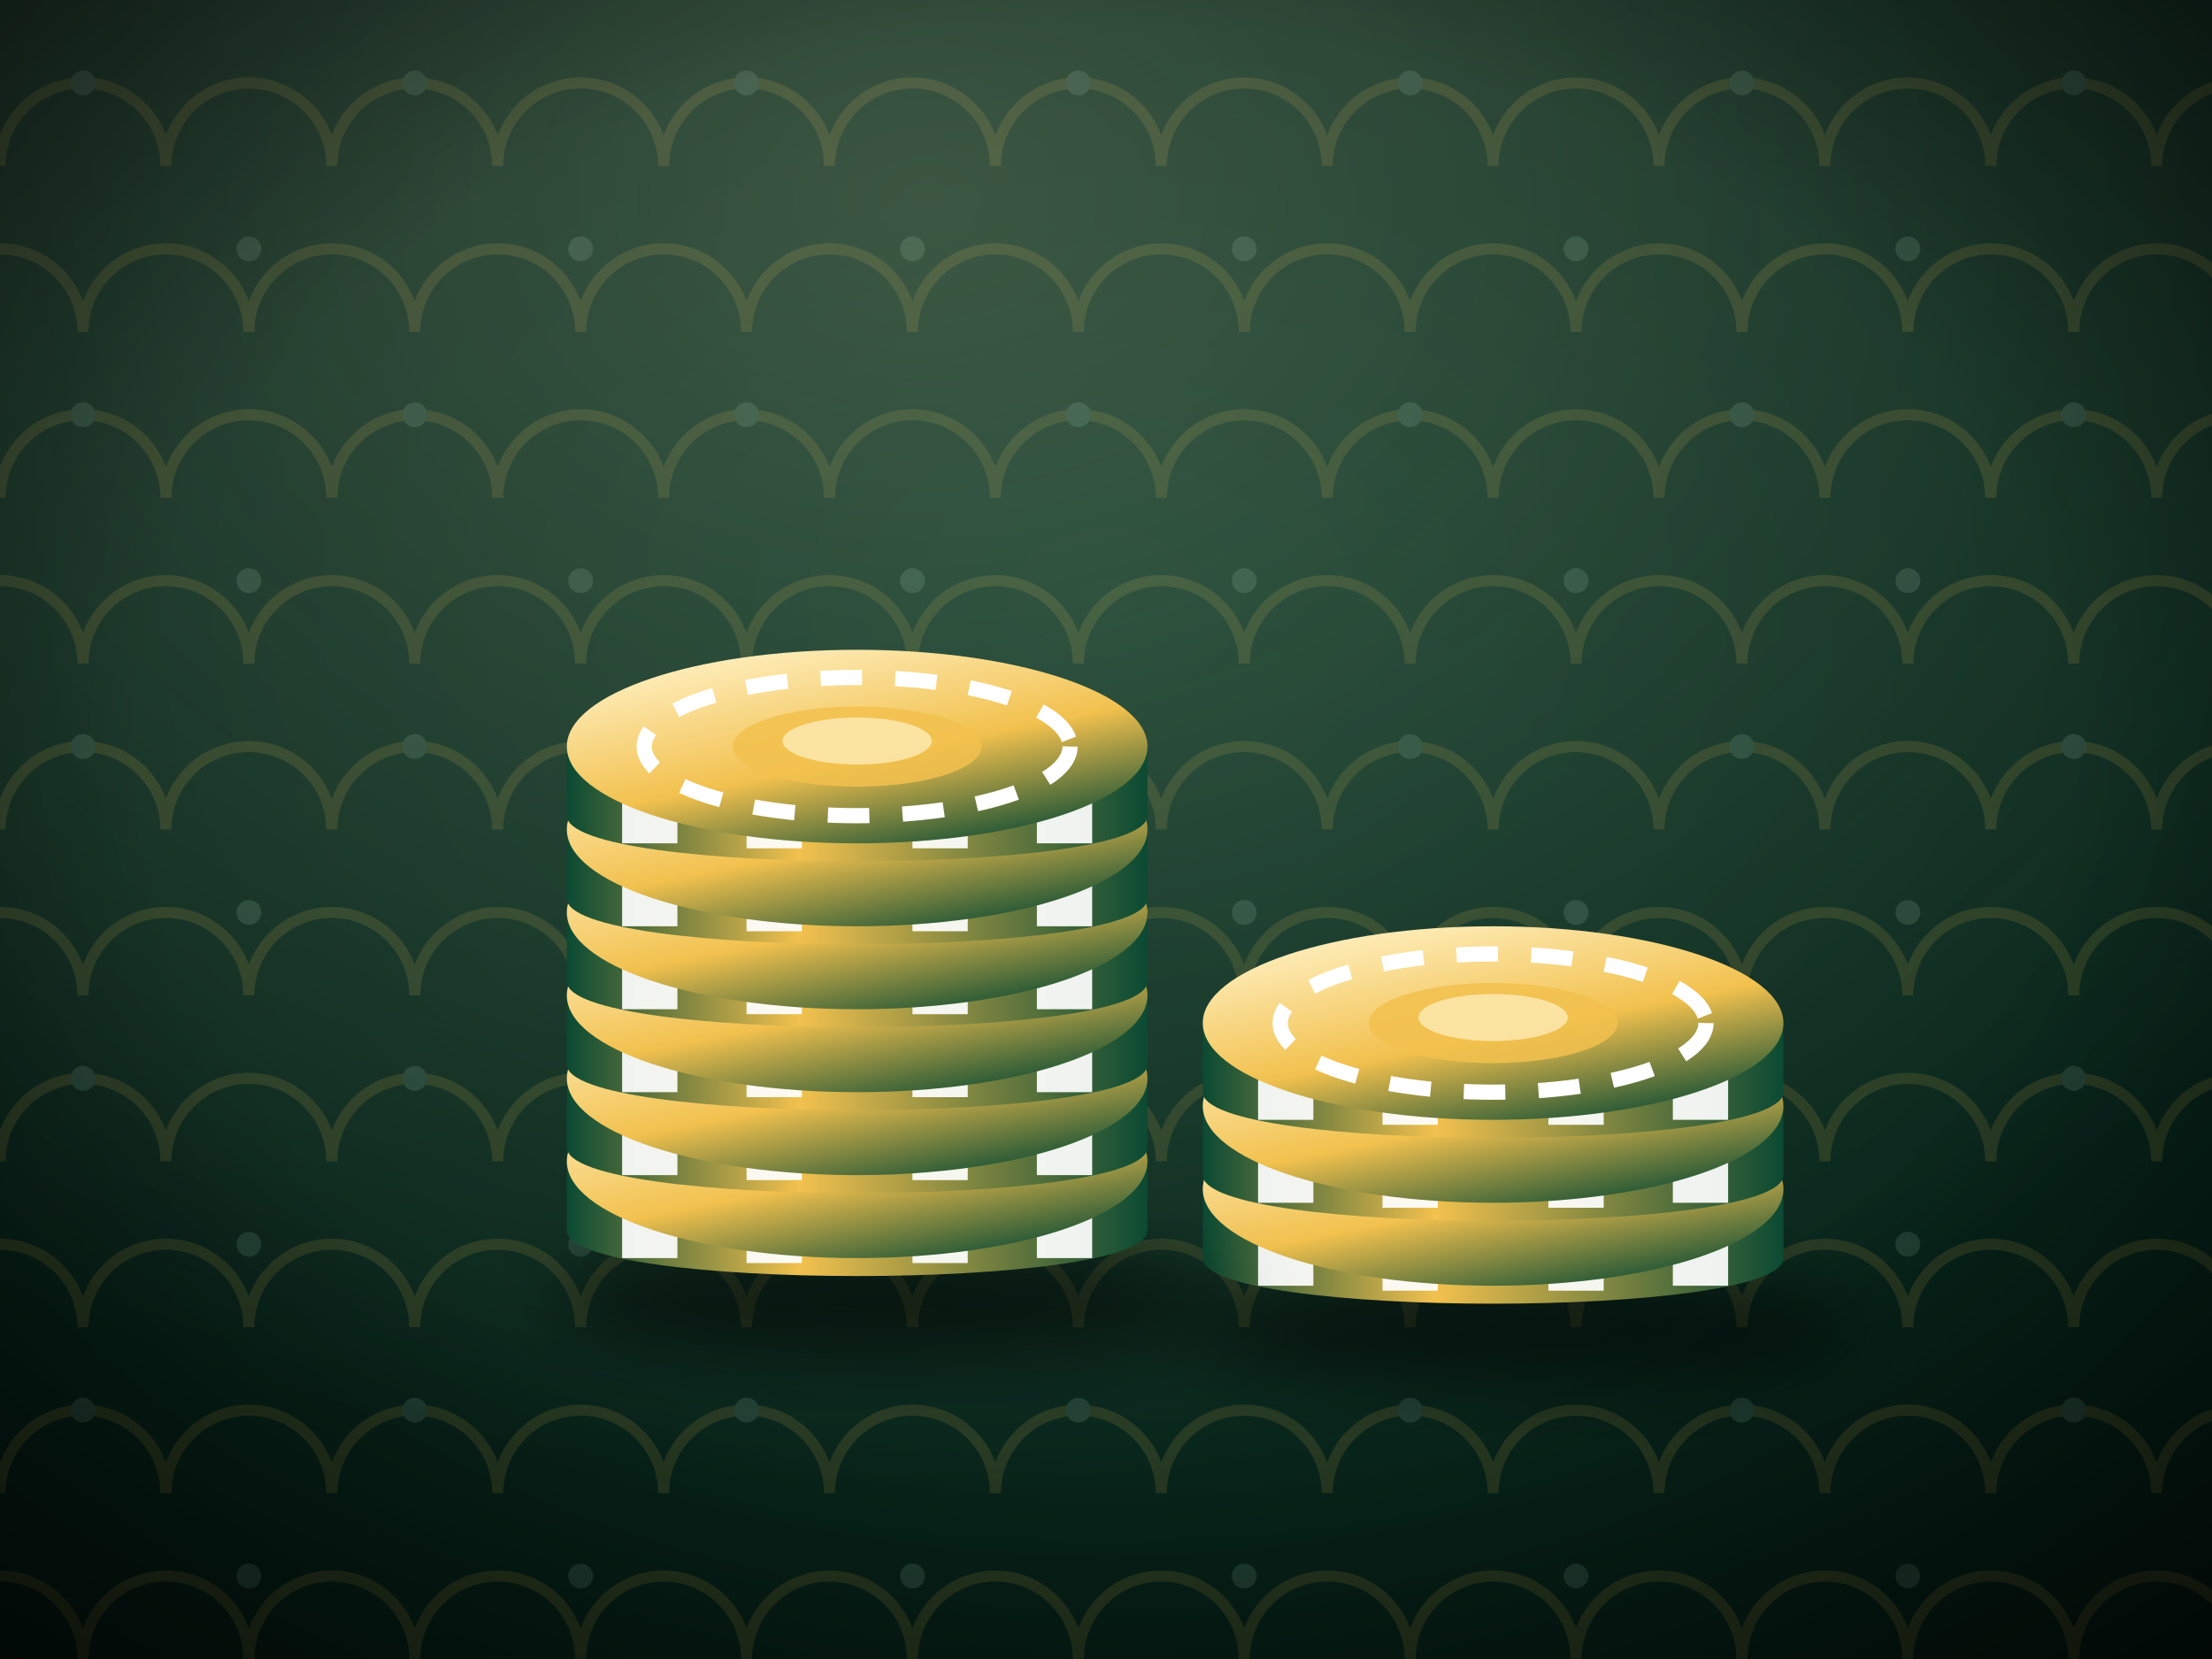
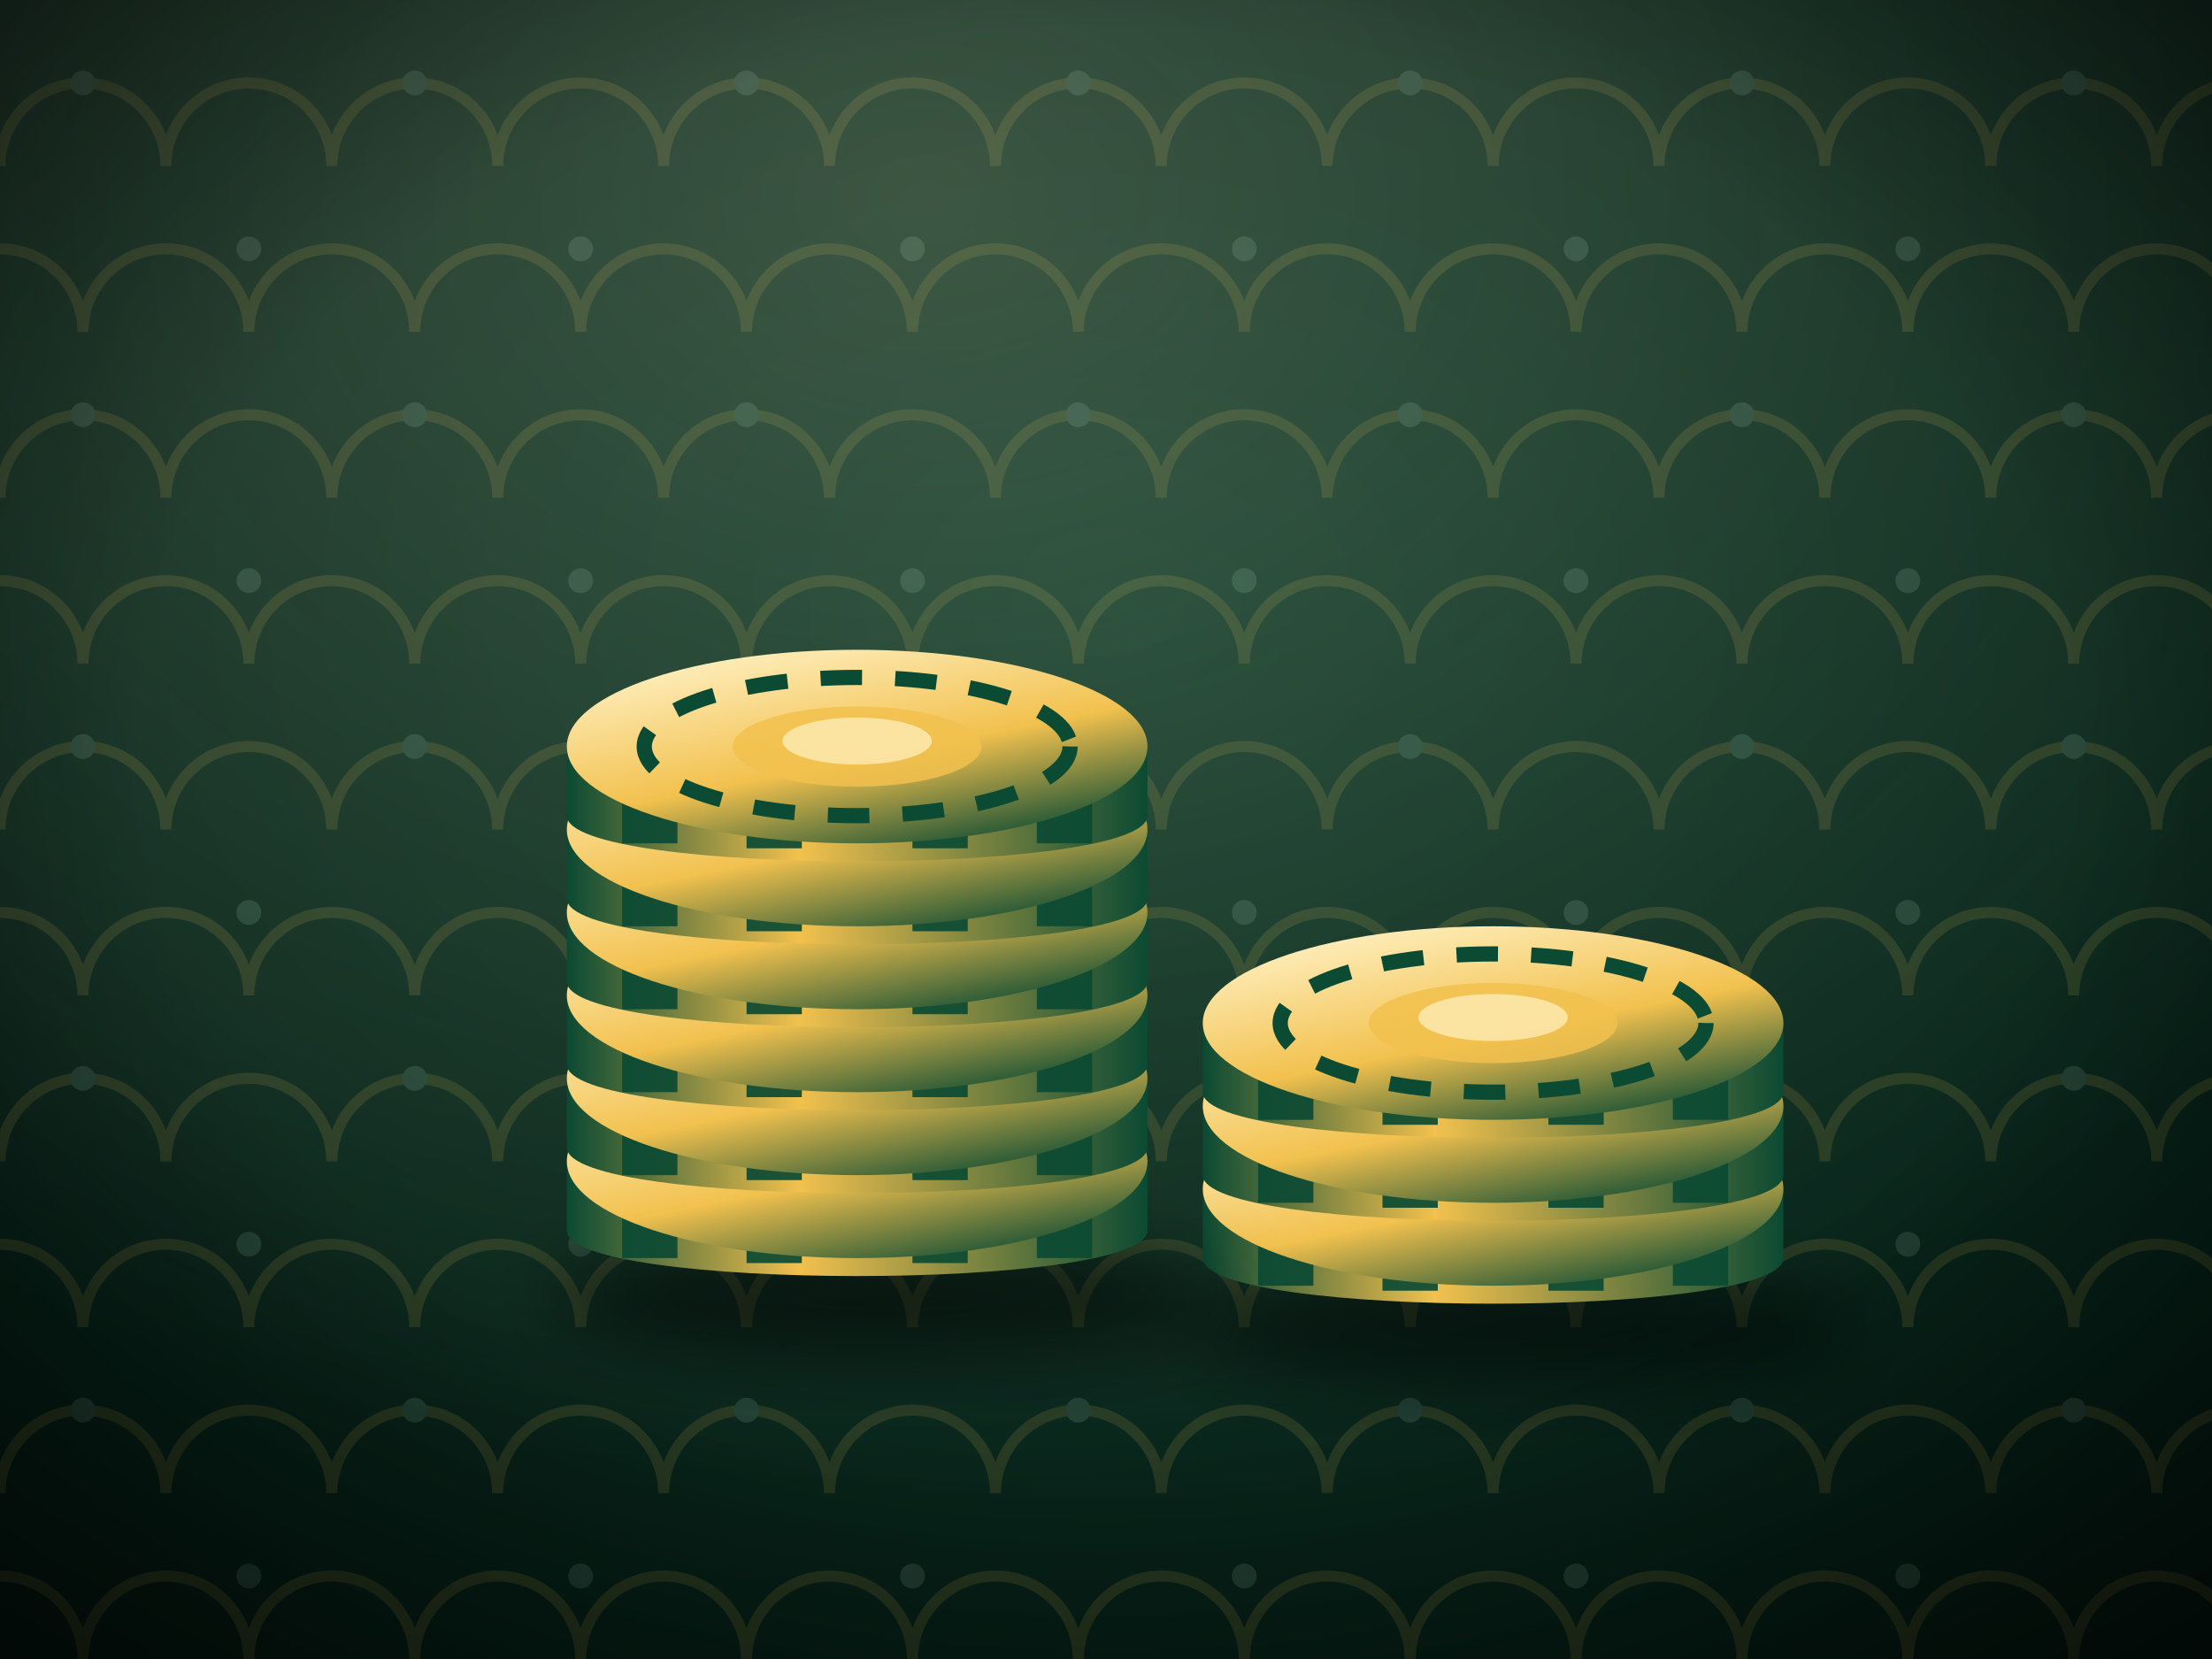
<svg xmlns="http://www.w3.org/2000/svg" viewBox="0 0 160 120" width="160" height="120">
  <defs>
    <radialGradient id="ground" cx="0.5" cy="0.36" r="0.85">
      <stop offset="0" stop-color="#0E3A2A" />
      <stop offset="0.6" stop-color="#08251B" />
      <stop offset="1" stop-color="#03130D" />
    </radialGradient>
    <pattern id="motif" width="24" height="24" patternUnits="userSpaceOnUse" patternTransform="scale(1)">
      <path d="M0 12A6 6 0 0 1 12 12A6 6 0 0 1 24 12M-6 24A6 6 0 0 1 6 24A6 6 0 0 1 18 24A6 6 0 0 1 30 24M-6 0A6 6 0 0 1 6 0A6 6 0 0 1 18 0A6 6 0 0 1 30 0" fill="none" stroke="#F2C14E" stroke-width="0.8" />
      <circle cx="6" cy="6" r="0.9" fill="#BFF2D9" />
      <circle cx="18" cy="18" r="0.9" fill="#BFF2D9" />
    </pattern>
    <radialGradient id="spot" cx="0.42" cy="0.12" r="0.78">
      <stop offset="0" stop-color="#FFF1C4" stop-opacity="0.2" />
      <stop offset="1" stop-color="#FFF1C4" stop-opacity="0" />
    </radialGradient>
    <radialGradient id="vignette" cx="0.5" cy="0.45" r="0.72">
      <stop offset="0.6" stop-color="#000000" stop-opacity="0" />
      <stop offset="1" stop-color="#000000" stop-opacity="0.55" />
    </radialGradient>
    <filter id="blur" x="-50%" y="-50%" width="200%" height="200%">
      <feGaussianBlur stdDeviation="2.6" />
    </filter>
    <filter id="glow" x="-50%" y="-50%" width="200%" height="200%">
      <feGaussianBlur stdDeviation="1.8" result="soft" />
      <feMerge>
        <feMergeNode in="soft" />
        <feMergeNode in="SourceGraphic" />
      </feMerge>
    </filter>
    <filter id="grain" x="0" y="0" width="100%" height="100%">
      <feTurbulence type="fractalNoise" baseFrequency="1.1" numOctaves="2" seed="11" result="noise" />
      <feColorMatrix in="noise" type="matrix" values="0 0 0 0 1  0 0 0 0 1  0 0 0 0 1  0 0 0 0.12 0" />
      <feComposite in2="SourceGraphic" operator="in" />
    </filter>
    <linearGradient id="a0-side" x1="0" y1="0" x2="1" y2="0">
      <stop offset="0" stop-color="#0B4A33" />
      <stop offset="0.4" stop-color="#F2C14E" />
      <stop offset="1" stop-color="#0B4A33" />
    </linearGradient>
    <linearGradient id="a0-top" x1="0.2" y1="0" x2="0.8" y2="1">
      <stop offset="0" stop-color="#FFF1C4" />
      <stop offset="0.55" stop-color="#F2C14E" />
      <stop offset="1" stop-color="#0B4A33" />
    </linearGradient>
    <linearGradient id="a1-side" x1="0" y1="0" x2="1" y2="0">
      <stop offset="0" stop-color="#0B4A33" />
      <stop offset="0.4" stop-color="#F2C14E" />
      <stop offset="1" stop-color="#0B4A33" />
    </linearGradient>
    <linearGradient id="a1-top" x1="0.2" y1="0" x2="0.8" y2="1">
      <stop offset="0" stop-color="#FFF1C4" />
      <stop offset="0.55" stop-color="#F2C14E" />
      <stop offset="1" stop-color="#0B4A33" />
    </linearGradient>
    <linearGradient id="a2-side" x1="0" y1="0" x2="1" y2="0">
      <stop offset="0" stop-color="#0B4A33" />
      <stop offset="0.4" stop-color="#F2C14E" />
      <stop offset="1" stop-color="#0B4A33" />
    </linearGradient>
    <linearGradient id="a2-top" x1="0.2" y1="0" x2="0.8" y2="1">
      <stop offset="0" stop-color="#FFF1C4" />
      <stop offset="0.55" stop-color="#F2C14E" />
      <stop offset="1" stop-color="#0B4A33" />
    </linearGradient>
    <linearGradient id="b0-side" x1="0" y1="0" x2="1" y2="0">
      <stop offset="0" stop-color="#0B4A33" />
      <stop offset="0.4" stop-color="#F2C14E" />
      <stop offset="1" stop-color="#0B4A33" />
    </linearGradient>
    <linearGradient id="b0-top" x1="0.2" y1="0" x2="0.8" y2="1">
      <stop offset="0" stop-color="#FFF1C4" />
      <stop offset="0.55" stop-color="#F2C14E" />
      <stop offset="1" stop-color="#0B4A33" />
    </linearGradient>
    <linearGradient id="b1-side" x1="0" y1="0" x2="1" y2="0">
      <stop offset="0" stop-color="#0B4A33" />
      <stop offset="0.4" stop-color="#F2C14E" />
      <stop offset="1" stop-color="#0B4A33" />
    </linearGradient>
    <linearGradient id="b1-top" x1="0.2" y1="0" x2="0.8" y2="1">
      <stop offset="0" stop-color="#FFF1C4" />
      <stop offset="0.55" stop-color="#F2C14E" />
      <stop offset="1" stop-color="#0B4A33" />
    </linearGradient>
    <linearGradient id="b2-side" x1="0" y1="0" x2="1" y2="0">
      <stop offset="0" stop-color="#0B4A33" />
      <stop offset="0.4" stop-color="#F2C14E" />
      <stop offset="1" stop-color="#0B4A33" />
    </linearGradient>
    <linearGradient id="b2-top" x1="0.2" y1="0" x2="0.8" y2="1">
      <stop offset="0" stop-color="#FFF1C4" />
      <stop offset="0.55" stop-color="#F2C14E" />
      <stop offset="1" stop-color="#0B4A33" />
    </linearGradient>
    <linearGradient id="b3-side" x1="0" y1="0" x2="1" y2="0">
      <stop offset="0" stop-color="#0B4A33" />
      <stop offset="0.4" stop-color="#F2C14E" />
      <stop offset="1" stop-color="#0B4A33" />
    </linearGradient>
    <linearGradient id="b3-top" x1="0.2" y1="0" x2="0.8" y2="1">
      <stop offset="0" stop-color="#FFF1C4" />
      <stop offset="0.55" stop-color="#F2C14E" />
      <stop offset="1" stop-color="#0B4A33" />
    </linearGradient>
    <linearGradient id="b4-side" x1="0" y1="0" x2="1" y2="0">
      <stop offset="0" stop-color="#0B4A33" />
      <stop offset="0.4" stop-color="#F2C14E" />
      <stop offset="1" stop-color="#0B4A33" />
    </linearGradient>
    <linearGradient id="b4-top" x1="0.2" y1="0" x2="0.8" y2="1">
      <stop offset="0" stop-color="#FFF1C4" />
      <stop offset="0.55" stop-color="#F2C14E" />
      <stop offset="1" stop-color="#0B4A33" />
    </linearGradient>
    <linearGradient id="b5-side" x1="0" y1="0" x2="1" y2="0">
      <stop offset="0" stop-color="#0B4A33" />
      <stop offset="0.4" stop-color="#F2C14E" />
      <stop offset="1" stop-color="#0B4A33" />
    </linearGradient>
    <linearGradient id="b5-top" x1="0.2" y1="0" x2="0.8" y2="1">
      <stop offset="0" stop-color="#FFF1C4" />
      <stop offset="0.55" stop-color="#F2C14E" />
      <stop offset="1" stop-color="#0B4A33" />
    </linearGradient>
  </defs>
  <rect width="160" height="120" fill="url(#ground)" />
  <rect width="160" height="120" fill="url(#motif)" opacity="0.13" />
  <rect width="160" height="120" fill="url(#spot)" />
  <ellipse cx="110" cy="96" rx="24" ry="4" fill="#000000" opacity="0.55" filter="url(#blur)" />
  <path d="M87 86V91C87 95.4 129 95.4 129 91V86Z" fill="url(#a0-side)" />
-   <rect x="91" y="88.45" width="4" height="4.55" fill="#FFFFFF" opacity="0.92" />
-   <rect x="100" y="88.18" width="4" height="5.18" fill="#FFFFFF" opacity="0.92" />
-   <rect x="112" y="88.18" width="4" height="5.18" fill="#FFFFFF" opacity="0.92" />
-   <rect x="121" y="88.45" width="4" height="4.55" fill="#FFFFFF" opacity="0.92" />
+   <rect x="91" y="88.45" width="4" height="4.55" fill="#0B4A33" opacity="0.92" />
+   <rect x="100" y="88.18" width="4" height="5.18" fill="#0B4A33" opacity="0.92" />
+   <rect x="112" y="88.18" width="4" height="5.18" fill="#0B4A33" opacity="0.92" />
+   <rect x="121" y="88.45" width="4" height="4.55" fill="#0B4A33" opacity="0.92" />
  <ellipse cx="108" cy="86" rx="21" ry="7" fill="url(#a0-top)" />
  <path d="M87 80V85C87 89.4 129 89.4 129 85V80Z" fill="url(#a1-side)" />
-   <rect x="91" y="82.45" width="4" height="4.55" fill="#FFFFFF" opacity="0.92" />
-   <rect x="100" y="82.18" width="4" height="5.18" fill="#FFFFFF" opacity="0.92" />
-   <rect x="112" y="82.18" width="4" height="5.18" fill="#FFFFFF" opacity="0.92" />
-   <rect x="121" y="82.45" width="4" height="4.55" fill="#FFFFFF" opacity="0.92" />
+   <rect x="91" y="82.45" width="4" height="4.55" fill="#0B4A33" opacity="0.92" />
+   <rect x="100" y="82.18" width="4" height="5.18" fill="#0B4A33" opacity="0.92" />
+   <rect x="112" y="82.18" width="4" height="5.18" fill="#0B4A33" opacity="0.92" />
+   <rect x="121" y="82.45" width="4" height="4.55" fill="#0B4A33" opacity="0.92" />
  <ellipse cx="108" cy="80" rx="21" ry="7" fill="url(#a1-top)" />
  <path d="M87 74V79C87 83.4 129 83.4 129 79V74Z" fill="url(#a2-side)" />
-   <rect x="91" y="76.45" width="4" height="4.55" fill="#FFFFFF" opacity="0.92" />
-   <rect x="100" y="76.18" width="4" height="5.18" fill="#FFFFFF" opacity="0.92" />
-   <rect x="112" y="76.18" width="4" height="5.18" fill="#FFFFFF" opacity="0.92" />
-   <rect x="121" y="76.45" width="4" height="4.55" fill="#FFFFFF" opacity="0.92" />
+   <rect x="91" y="76.45" width="4" height="4.55" fill="#0B4A33" opacity="0.92" />
+   <rect x="100" y="76.18" width="4" height="5.18" fill="#0B4A33" opacity="0.92" />
+   <rect x="112" y="76.18" width="4" height="5.18" fill="#0B4A33" opacity="0.92" />
+   <rect x="121" y="76.45" width="4" height="4.55" fill="#0B4A33" opacity="0.92" />
  <ellipse cx="108" cy="74" rx="21" ry="7" fill="url(#a2-top)" />
-   <ellipse cx="108" cy="74" rx="15.4" ry="5" fill="none" stroke="#FFFFFF" stroke-width="1.1" stroke-dasharray="3 2.4" />
+   <ellipse cx="108" cy="74" rx="15.4" ry="5" fill="none" stroke="#0B4A33" stroke-width="1.1" stroke-dasharray="3 2.4" />
  <ellipse cx="108" cy="74" rx="9" ry="2.9" fill="#F2C14E" opacity="0.85" />
  <ellipse cx="108" cy="73.6" rx="5.4" ry="1.7" fill="#FFF1C4" opacity="0.7" />
  <ellipse cx="64" cy="94" rx="24" ry="4" fill="#000000" opacity="0.55" filter="url(#blur)" />
  <path d="M41 84V89C41 93.4 83 93.4 83 89V84Z" fill="url(#b0-side)" />
-   <rect x="45" y="86.45" width="4" height="4.55" fill="#FFFFFF" opacity="0.92" />
-   <rect x="54" y="86.18" width="4" height="5.18" fill="#FFFFFF" opacity="0.92" />
-   <rect x="66" y="86.18" width="4" height="5.18" fill="#FFFFFF" opacity="0.92" />
-   <rect x="75" y="86.45" width="4" height="4.55" fill="#FFFFFF" opacity="0.92" />
+   <rect x="45" y="86.45" width="4" height="4.55" fill="#0B4A33" opacity="0.92" />
+   <rect x="54" y="86.18" width="4" height="5.18" fill="#0B4A33" opacity="0.92" />
+   <rect x="66" y="86.18" width="4" height="5.18" fill="#0B4A33" opacity="0.92" />
+   <rect x="75" y="86.45" width="4" height="4.55" fill="#0B4A33" opacity="0.92" />
  <ellipse cx="62" cy="84" rx="21" ry="7" fill="url(#b0-top)" />
  <path d="M41 78V83C41 87.4 83 87.4 83 83V78Z" fill="url(#b1-side)" />
-   <rect x="45" y="80.45" width="4" height="4.55" fill="#FFFFFF" opacity="0.92" />
-   <rect x="54" y="80.18" width="4" height="5.18" fill="#FFFFFF" opacity="0.92" />
-   <rect x="66" y="80.18" width="4" height="5.18" fill="#FFFFFF" opacity="0.92" />
-   <rect x="75" y="80.45" width="4" height="4.55" fill="#FFFFFF" opacity="0.92" />
+   <rect x="45" y="80.45" width="4" height="4.55" fill="#0B4A33" opacity="0.92" />
+   <rect x="54" y="80.18" width="4" height="5.18" fill="#0B4A33" opacity="0.92" />
+   <rect x="66" y="80.18" width="4" height="5.18" fill="#0B4A33" opacity="0.92" />
+   <rect x="75" y="80.45" width="4" height="4.55" fill="#0B4A33" opacity="0.92" />
  <ellipse cx="62" cy="78" rx="21" ry="7" fill="url(#b1-top)" />
  <path d="M41 72V77C41 81.4 83 81.4 83 77V72Z" fill="url(#b2-side)" />
-   <rect x="45" y="74.45" width="4" height="4.55" fill="#FFFFFF" opacity="0.92" />
-   <rect x="54" y="74.18" width="4" height="5.18" fill="#FFFFFF" opacity="0.92" />
-   <rect x="66" y="74.18" width="4" height="5.18" fill="#FFFFFF" opacity="0.92" />
-   <rect x="75" y="74.45" width="4" height="4.55" fill="#FFFFFF" opacity="0.92" />
+   <rect x="45" y="74.45" width="4" height="4.55" fill="#0B4A33" opacity="0.92" />
+   <rect x="54" y="74.18" width="4" height="5.18" fill="#0B4A33" opacity="0.92" />
+   <rect x="66" y="74.18" width="4" height="5.18" fill="#0B4A33" opacity="0.92" />
+   <rect x="75" y="74.45" width="4" height="4.55" fill="#0B4A33" opacity="0.92" />
  <ellipse cx="62" cy="72" rx="21" ry="7" fill="url(#b2-top)" />
  <path d="M41 66V71C41 75.4 83 75.4 83 71V66Z" fill="url(#b3-side)" />
-   <rect x="45" y="68.45" width="4" height="4.55" fill="#FFFFFF" opacity="0.92" />
-   <rect x="54" y="68.18" width="4" height="5.18" fill="#FFFFFF" opacity="0.92" />
-   <rect x="66" y="68.18" width="4" height="5.18" fill="#FFFFFF" opacity="0.92" />
-   <rect x="75" y="68.45" width="4" height="4.55" fill="#FFFFFF" opacity="0.92" />
+   <rect x="45" y="68.45" width="4" height="4.55" fill="#0B4A33" opacity="0.92" />
+   <rect x="54" y="68.18" width="4" height="5.18" fill="#0B4A33" opacity="0.92" />
+   <rect x="66" y="68.18" width="4" height="5.18" fill="#0B4A33" opacity="0.92" />
+   <rect x="75" y="68.45" width="4" height="4.55" fill="#0B4A33" opacity="0.92" />
  <ellipse cx="62" cy="66" rx="21" ry="7" fill="url(#b3-top)" />
  <path d="M41 60V65C41 69.4 83 69.4 83 65V60Z" fill="url(#b4-side)" />
-   <rect x="45" y="62.45" width="4" height="4.55" fill="#FFFFFF" opacity="0.92" />
-   <rect x="54" y="62.18" width="4" height="5.18" fill="#FFFFFF" opacity="0.92" />
-   <rect x="66" y="62.18" width="4" height="5.18" fill="#FFFFFF" opacity="0.92" />
-   <rect x="75" y="62.45" width="4" height="4.55" fill="#FFFFFF" opacity="0.92" />
+   <rect x="45" y="62.45" width="4" height="4.55" fill="#0B4A33" opacity="0.92" />
+   <rect x="54" y="62.18" width="4" height="5.18" fill="#0B4A33" opacity="0.92" />
+   <rect x="66" y="62.18" width="4" height="5.18" fill="#0B4A33" opacity="0.92" />
+   <rect x="75" y="62.45" width="4" height="4.55" fill="#0B4A33" opacity="0.92" />
  <ellipse cx="62" cy="60" rx="21" ry="7" fill="url(#b4-top)" />
  <path d="M41 54V59C41 63.4 83 63.4 83 59V54Z" fill="url(#b5-side)" />
-   <rect x="45" y="56.45" width="4" height="4.55" fill="#FFFFFF" opacity="0.92" />
-   <rect x="54" y="56.18" width="4" height="5.18" fill="#FFFFFF" opacity="0.92" />
-   <rect x="66" y="56.18" width="4" height="5.18" fill="#FFFFFF" opacity="0.92" />
-   <rect x="75" y="56.45" width="4" height="4.55" fill="#FFFFFF" opacity="0.92" />
+   <rect x="45" y="56.45" width="4" height="4.55" fill="#0B4A33" opacity="0.92" />
+   <rect x="54" y="56.18" width="4" height="5.18" fill="#0B4A33" opacity="0.92" />
+   <rect x="66" y="56.18" width="4" height="5.18" fill="#0B4A33" opacity="0.92" />
+   <rect x="75" y="56.45" width="4" height="4.55" fill="#0B4A33" opacity="0.92" />
  <ellipse cx="62" cy="54" rx="21" ry="7" fill="url(#b5-top)" />
-   <ellipse cx="62" cy="54" rx="15.4" ry="5" fill="none" stroke="#FFFFFF" stroke-width="1.1" stroke-dasharray="3 2.4" />
+   <ellipse cx="62" cy="54" rx="15.4" ry="5" fill="none" stroke="#0B4A33" stroke-width="1.1" stroke-dasharray="3 2.4" />
  <ellipse cx="62" cy="54" rx="9" ry="2.9" fill="#F2C14E" opacity="0.85" />
  <ellipse cx="62" cy="53.6" rx="5.4" ry="1.7" fill="#FFF1C4" opacity="0.7" />
  <rect width="160" height="120" fill="url(#vignette)" />
</svg>
